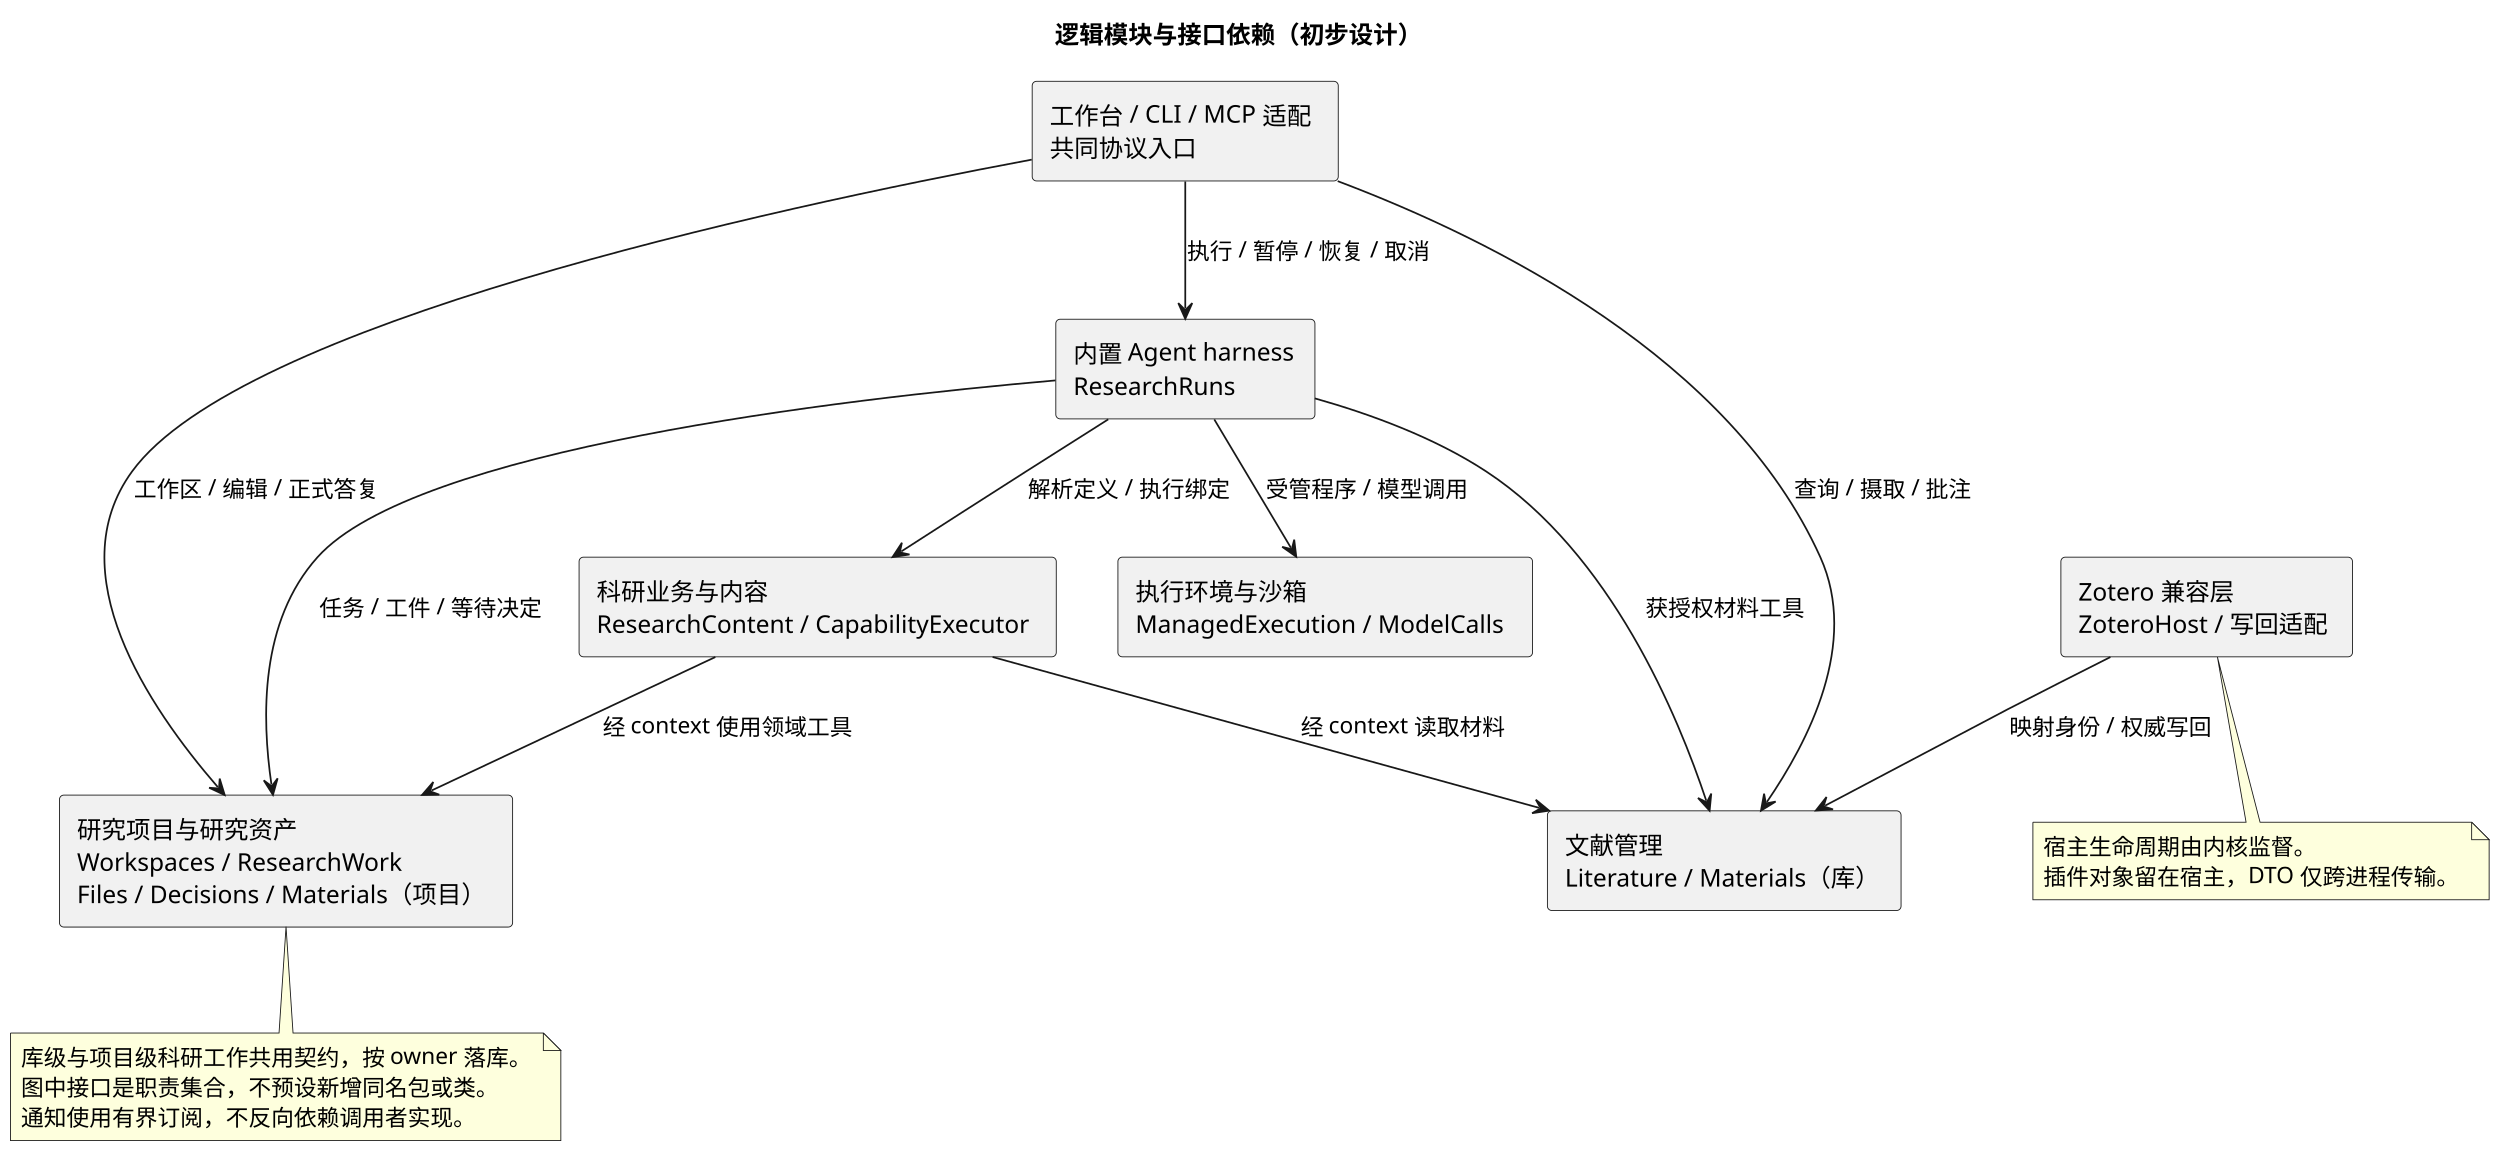
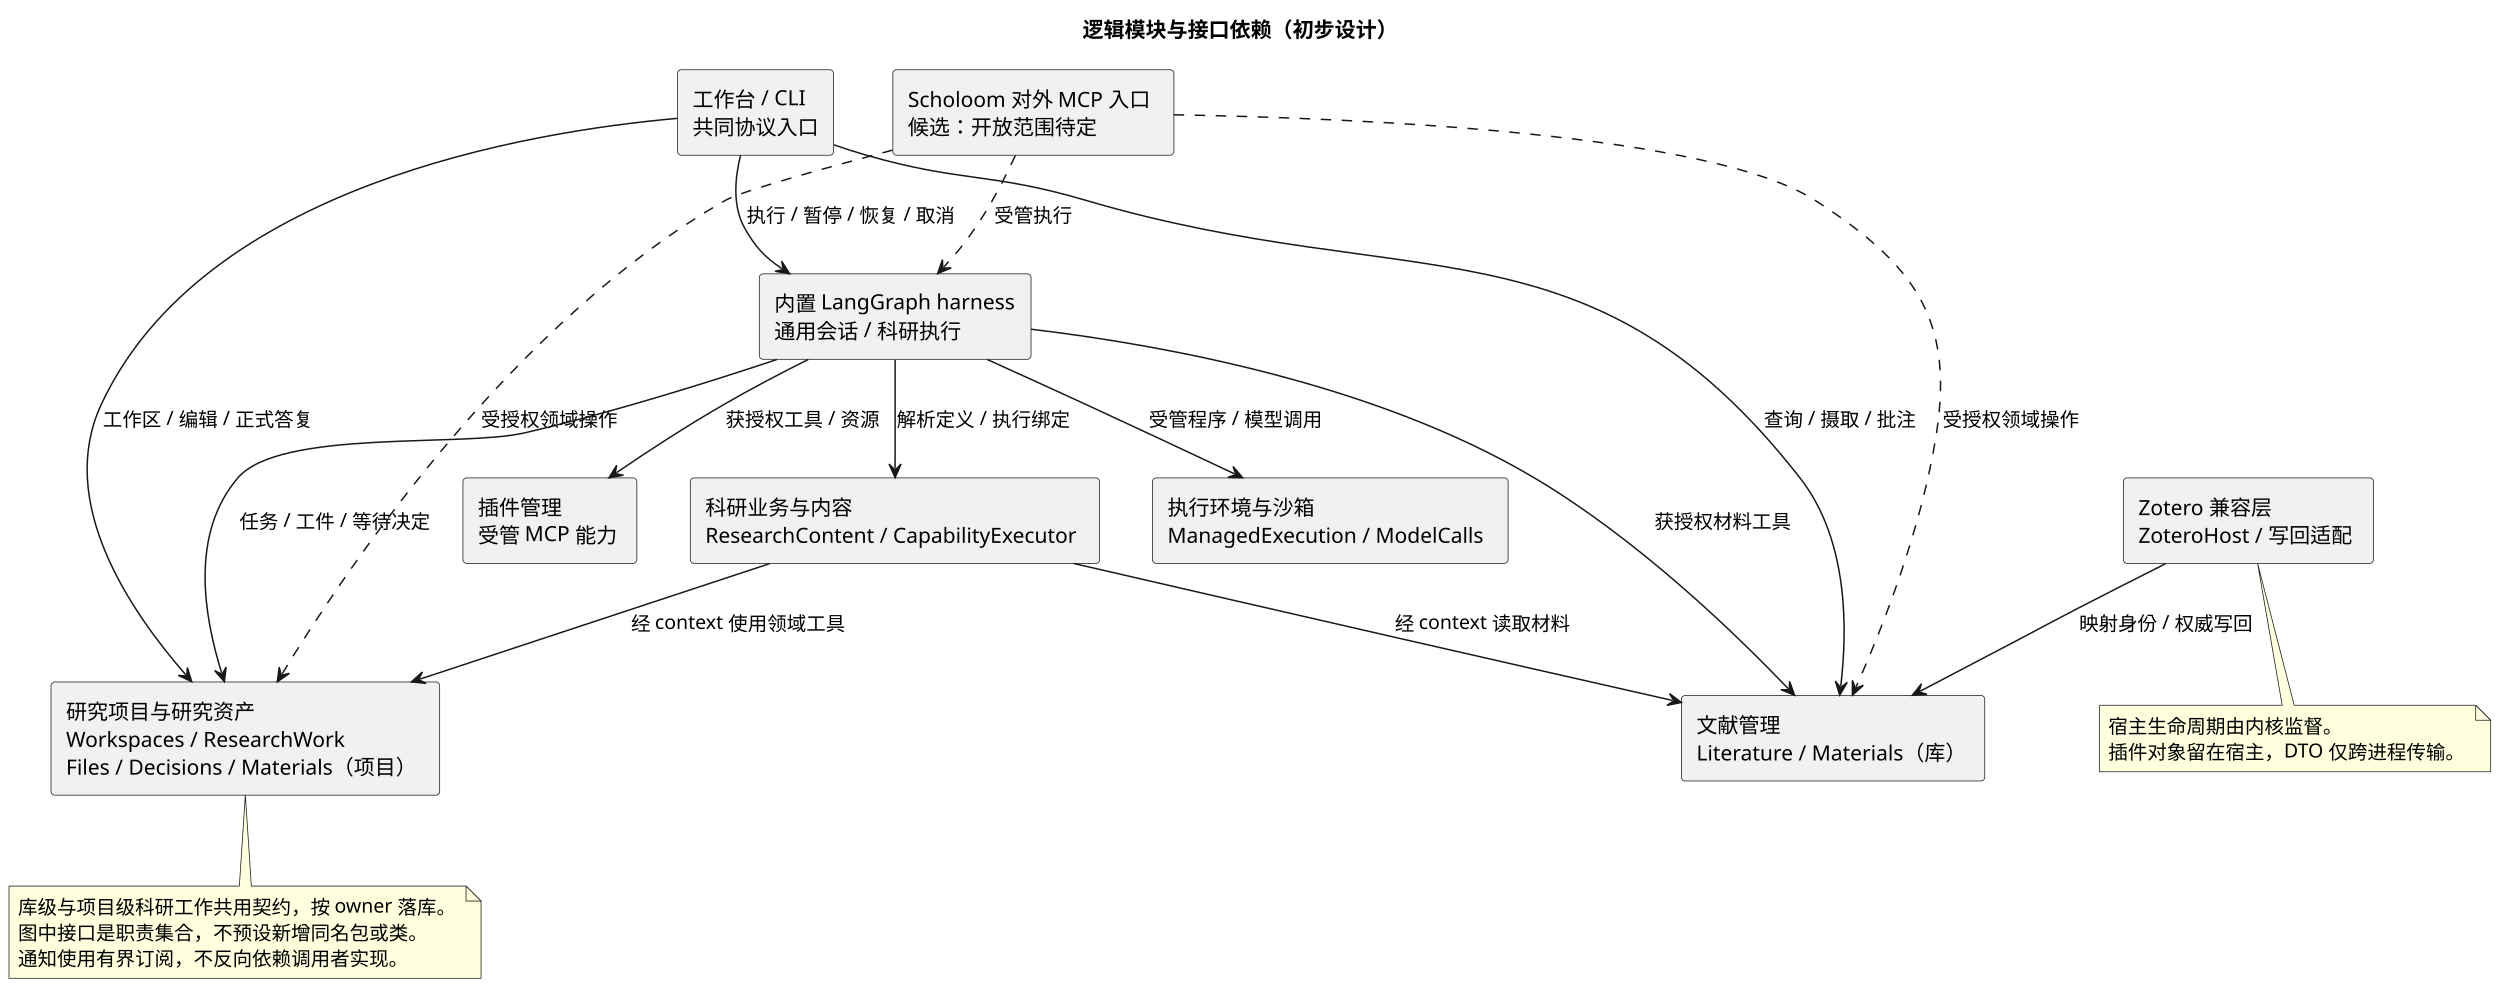
- <svg xmlns="http://www.w3.org/2000/svg" contentStyleType="text/css" data-diagram-type="DESCRIPTION" height="658px" preserveAspectRatio="none" style="width:1429px;height:658px;background:#FFFFFF;" version="1.1" viewBox="0 0 1429 658" width="1429px" zoomAndPan="magnify">
+ <svg xmlns="http://www.w3.org/2000/svg" contentStyleType="text/css" data-diagram-type="DESCRIPTION" height="658px" preserveAspectRatio="none" style="width:1666px;height:658px;background:#FFFFFF;" version="1.1" viewBox="0 0 1666 658" width="1666px" zoomAndPan="magnify">
  <defs />
  <g>
    <g class="title" data-source-line="1">
-       <text fill="#000000" font-family="Microsoft YaHei" font-size="14" font-weight="bold" lengthAdjust="spacing" textLength="210" x="602.898" y="24.814">逻辑模块与接口依赖（初步设计）</text>
+       <text fill="#000000" font-family="Microsoft YaHei" font-size="14" font-weight="bold" lengthAdjust="spacing" textLength="210" x="721.398" y="24.814">逻辑模块与接口依赖（初步设计）</text>
    </g>
    <g class="entity" data-qualified-name="Entry" data-source-line="6" id="ent0002">
-       <rect fill="#F1F1F1" height="56.955" rx="2.5" ry="2.5" style="stroke:#181818;stroke-width:0.5;" width="174.95" x="590" y="46.477" />
-       <text fill="#000000" font-family="Microsoft YaHei" font-size="14" lengthAdjust="spacing" textLength="154.95" x="600" y="71.291">工作台 / CLI / MCP 适配</text>
-       <text fill="#000000" font-family="Microsoft YaHei" font-size="14" lengthAdjust="spacing" textLength="84" x="600" y="89.769">共同协议入口</text>
+       <rect fill="#F1F1F1" height="56.955" rx="2.5" ry="2.5" style="stroke:#181818;stroke-width:0.5;" width="104" x="451.5" y="46.477" />
+       <text fill="#000000" font-family="Microsoft YaHei" font-size="14" lengthAdjust="spacing" textLength="76.932" x="461.5" y="71.291">工作台 / CLI</text>
+       <text fill="#000000" font-family="Microsoft YaHei" font-size="14" lengthAdjust="spacing" textLength="84" x="461.5" y="89.769">共同协议入口</text>
    </g>
-     <g class="entity" data-qualified-name="Literature" data-source-line="7" id="ent0003">
-       <rect fill="#F1F1F1" height="56.955" rx="2.5" ry="2.5" style="stroke:#181818;stroke-width:0.5;" width="202.144" x="884.5" y="463.478" />
-       <text fill="#000000" font-family="Microsoft YaHei" font-size="14" lengthAdjust="spacing" textLength="56" x="894.5" y="488.291">文献管理</text>
-       <text fill="#000000" font-family="Microsoft YaHei" font-size="14" lengthAdjust="spacing" textLength="182.144" x="894.5" y="506.769">Literature / Materials（库）</text>
+     <g class="entity" data-qualified-name="ExternalMCP" data-source-line="7" id="ent0003">
+       <rect fill="#F1F1F1" height="56.955" rx="2.5" ry="2.5" style="stroke:#181818;stroke-width:0.5;" width="187.303" x="595" y="46.477" />
+       <text fill="#000000" font-family="Microsoft YaHei" font-size="14" lengthAdjust="spacing" textLength="167.303" x="605" y="71.291">Scholoom 对外 MCP 入口</text>
+       <text fill="#000000" font-family="Microsoft YaHei" font-size="14" lengthAdjust="spacing" textLength="126" x="605" y="89.769">候选：开放范围待定</text>
    </g>
-     <g class="entity" data-qualified-name="Work" data-source-line="8" id="ent0004">
+     <g class="entity" data-qualified-name="Literature" data-source-line="8" id="ent0004">
+       <rect fill="#F1F1F1" height="56.955" rx="2.5" ry="2.5" style="stroke:#181818;stroke-width:0.5;" width="202.144" x="1120.5" y="463.478" />
+       <text fill="#000000" font-family="Microsoft YaHei" font-size="14" lengthAdjust="spacing" textLength="56" x="1130.5" y="488.291">文献管理</text>
+       <text fill="#000000" font-family="Microsoft YaHei" font-size="14" lengthAdjust="spacing" textLength="182.144" x="1130.5" y="506.769">Literature / Materials（库）</text>
+     </g>
+     <g class="entity" data-qualified-name="Work" data-source-line="9" id="ent0005">
      <rect fill="#F1F1F1" height="75.433" rx="2.5" ry="2.5" style="stroke:#181818;stroke-width:0.5;" width="259.005" x="34" y="454.478" />
      <text fill="#000000" font-family="Microsoft YaHei" font-size="14" lengthAdjust="spacing" textLength="126" x="44" y="479.291">研究项目与研究资产</text>
      <text fill="#000000" font-family="Microsoft YaHei" font-size="14" lengthAdjust="spacing" textLength="191.331" x="44" y="497.769">Workspaces / ResearchWork</text>
      <text fill="#000000" font-family="Microsoft YaHei" font-size="14" lengthAdjust="spacing" textLength="239.005" x="44" y="516.246">Files / Decisions / Materials（项目）</text>
    </g>
-     <g class="entity" data-qualified-name="Harness" data-source-line="9" id="ent0005">
-       <rect fill="#F1F1F1" height="56.955" rx="2.5" ry="2.5" style="stroke:#181818;stroke-width:0.5;" width="148.112" x="603.5" y="182.477" />
-       <text fill="#000000" font-family="Microsoft YaHei" font-size="14" lengthAdjust="spacing" textLength="128.112" x="613.5" y="207.291">内置 Agent harness</text>
-       <text fill="#000000" font-family="Microsoft YaHei" font-size="14" lengthAdjust="spacing" textLength="93.106" x="613.5" y="225.769">ResearchRuns</text>
+     <g class="entity" data-qualified-name="Harness" data-source-line="10" id="ent0006">
+       <rect fill="#F1F1F1" height="56.955" rx="2.5" ry="2.5" style="stroke:#181818;stroke-width:0.5;" width="181.082" x="506" y="182.477" />
+       <text fill="#000000" font-family="Microsoft YaHei" font-size="14" lengthAdjust="spacing" textLength="161.082" x="516" y="207.291">内置 LangGraph harness</text>
+       <text fill="#000000" font-family="Microsoft YaHei" font-size="14" lengthAdjust="spacing" textLength="126.267" x="516" y="225.769">通用会话 / 科研执行</text>
    </g>
-     <g class="entity" data-qualified-name="Content" data-source-line="10" id="ent0006">
-       <rect fill="#F1F1F1" height="56.955" rx="2.5" ry="2.5" style="stroke:#181818;stroke-width:0.5;" width="272.766" x="331" y="318.478" />
-       <text fill="#000000" font-family="Microsoft YaHei" font-size="14" lengthAdjust="spacing" textLength="98" x="341" y="343.291">科研业务与内容</text>
-       <text fill="#000000" font-family="Microsoft YaHei" font-size="14" lengthAdjust="spacing" textLength="252.766" x="341" y="361.769">ResearchContent / CapabilityExecutor</text>
+     <g class="entity" data-qualified-name="PluginManager" data-source-line="11" id="ent0007">
+       <rect fill="#F1F1F1" height="56.955" rx="2.5" ry="2.5" style="stroke:#181818;stroke-width:0.5;" width="115.894" x="308.5" y="318.478" />
+       <text fill="#000000" font-family="Microsoft YaHei" font-size="14" lengthAdjust="spacing" textLength="56" x="318.5" y="343.291">插件管理</text>
+       <text fill="#000000" font-family="Microsoft YaHei" font-size="14" lengthAdjust="spacing" textLength="95.894" x="318.5" y="361.769">受管 MCP 能力</text>
    </g>
-     <g class="entity" data-qualified-name="Runtime" data-source-line="11" id="ent0007">
-       <rect fill="#F1F1F1" height="56.955" rx="2.5" ry="2.5" style="stroke:#181818;stroke-width:0.5;" width="236.993" x="639" y="318.478" />
-       <text fill="#000000" font-family="Microsoft YaHei" font-size="14" lengthAdjust="spacing" textLength="98" x="649" y="343.291">执行环境与沙箱</text>
-       <text fill="#000000" font-family="Microsoft YaHei" font-size="14" lengthAdjust="spacing" textLength="216.993" x="649" y="361.769">ManagedExecution / ModelCalls</text>
+     <g class="entity" data-qualified-name="Content" data-source-line="12" id="ent0008">
+       <rect fill="#F1F1F1" height="56.955" rx="2.5" ry="2.5" style="stroke:#181818;stroke-width:0.5;" width="272.766" x="460" y="318.478" />
+       <text fill="#000000" font-family="Microsoft YaHei" font-size="14" lengthAdjust="spacing" textLength="98" x="470" y="343.291">科研业务与内容</text>
+       <text fill="#000000" font-family="Microsoft YaHei" font-size="14" lengthAdjust="spacing" textLength="252.766" x="470" y="361.769">ResearchContent / CapabilityExecutor</text>
    </g>
-     <g class="entity" data-qualified-name="Host" data-source-line="12" id="ent0008">
-       <rect fill="#F1F1F1" height="56.955" rx="2.5" ry="2.5" style="stroke:#181818;stroke-width:0.5;" width="166.679" x="1178" y="318.478" />
-       <text fill="#000000" font-family="Microsoft YaHei" font-size="14" lengthAdjust="spacing" textLength="91.13" x="1188" y="343.291">Zotero 兼容层</text>
-       <text fill="#000000" font-family="Microsoft YaHei" font-size="14" lengthAdjust="spacing" textLength="146.679" x="1188" y="361.769">ZoteroHost / 写回适配</text>
+     <g class="entity" data-qualified-name="Runtime" data-source-line="13" id="ent0009">
+       <rect fill="#F1F1F1" height="56.955" rx="2.5" ry="2.5" style="stroke:#181818;stroke-width:0.5;" width="236.993" x="768" y="318.478" />
+       <text fill="#000000" font-family="Microsoft YaHei" font-size="14" lengthAdjust="spacing" textLength="98" x="778" y="343.291">执行环境与沙箱</text>
+       <text fill="#000000" font-family="Microsoft YaHei" font-size="14" lengthAdjust="spacing" textLength="216.993" x="778" y="361.769">ManagedExecution / ModelCalls</text>
    </g>
-     <g class="entity" data-qualified-name="GMN19" data-source-line="24" id="ent0020">
-       <path d="M1162,469.978 L1162,514.293 A0,0 0 0 0 1162,514.293 L1422.795,514.293 A0,0 0 0 0 1422.795,514.293 L1422.795,479.978 L1412.795,469.978 L1291.85,469.978 L1267.48,375.548 L1283.85,469.978 L1162,469.978 A0,0 0 0 0 1162,469.978" fill="#FEFFDD" style="stroke:#181818;stroke-width:0.5;" />
-       <path d="M1412.795,469.978 L1412.795,479.978 L1422.795,479.978 L1412.795,469.978" fill="#FEFFDD" style="stroke:#181818;stroke-width:0.5;" />
-       <text fill="#000000" font-family="Microsoft YaHei" font-size="13" lengthAdjust="spacing" textLength="156" x="1168" y="488.733">宿主生命周期由内核监督。</text>
-       <text fill="#000000" font-family="Microsoft YaHei" font-size="13" lengthAdjust="spacing" textLength="239.795" x="1168" y="505.891">插件对象留在宿主，DTO 仅跨进程传输。</text>
+     <g class="entity" data-qualified-name="Host" data-source-line="14" id="ent0010">
+       <rect fill="#F1F1F1" height="56.955" rx="2.5" ry="2.5" style="stroke:#181818;stroke-width:0.5;" width="166.679" x="1415" y="318.478" />
+       <text fill="#000000" font-family="Microsoft YaHei" font-size="14" lengthAdjust="spacing" textLength="91.13" x="1425" y="343.291">Zotero 兼容层</text>
+       <text fill="#000000" font-family="Microsoft YaHei" font-size="14" lengthAdjust="spacing" textLength="146.679" x="1425" y="361.769">ZoteroHost / 写回适配</text>
    </g>
-     <g class="entity" data-qualified-name="GMN22" data-source-line="28" id="ent0023">
+     <g class="entity" data-qualified-name="GMN25" data-source-line="30" id="ent0026">
+       <path d="M1399,469.978 L1399,514.293 A0,0 0 0 0 1399,514.293 L1659.795,514.293 A0,0 0 0 0 1659.795,514.293 L1659.795,479.978 L1649.795,469.978 L1528.85,469.978 L1504.48,375.548 L1520.85,469.978 L1399,469.978 A0,0 0 0 0 1399,469.978" fill="#FEFFDD" style="stroke:#181818;stroke-width:0.5;" />
+       <path d="M1649.795,469.978 L1649.795,479.978 L1659.795,479.978 L1649.795,469.978" fill="#FEFFDD" style="stroke:#181818;stroke-width:0.5;" />
+       <text fill="#000000" font-family="Microsoft YaHei" font-size="13" lengthAdjust="spacing" textLength="156" x="1405" y="488.733">宿主生命周期由内核监督。</text>
+       <text fill="#000000" font-family="Microsoft YaHei" font-size="13" lengthAdjust="spacing" textLength="239.795" x="1405" y="505.891">插件对象留在宿主，DTO 仅跨进程传输。</text>
+     </g>
+     <g class="entity" data-qualified-name="GMN28" data-source-line="34" id="ent0029">
      <path d="M6,590.477 L6,651.951 A0,0 0 0 0 6,651.951 L320.573,651.951 A0,0 0 0 0 320.573,651.951 L320.573,600.477 L310.573,590.477 L167.5,590.477 L163.5,529.707 L159.5,590.477 L6,590.477 A0,0 0 0 0 6,590.477" fill="#FEFFDD" style="stroke:#181818;stroke-width:0.5;" />
      <path d="M310.573,590.477 L310.573,600.477 L320.573,600.477 L310.573,590.477" fill="#FEFFDD" style="stroke:#181818;stroke-width:0.5;" />
      <text fill="#000000" font-family="Microsoft YaHei" font-size="13" lengthAdjust="spacing" textLength="293.573" x="12" y="609.233">库级与项目级科研工作共用契约，按 owner 落库。</text>
      <text fill="#000000" font-family="Microsoft YaHei" font-size="13" lengthAdjust="spacing" textLength="273" x="12" y="626.391">图中接口是职责集合，不预设新增同名包或类。</text>
      <text fill="#000000" font-family="Microsoft YaHei" font-size="13" lengthAdjust="spacing" textLength="260" x="12" y="643.548">通知使用有界订阅，不反向依赖调用者实现。</text>
    </g>
-     <g class="link" data-entity-1="ent0002" data-entity-2="ent0003" data-link-type="dependency" data-source-line="13" id="lnk9">
-       <path d="M764.62,103.537 C854.75,137.537 989.33,205.208 1040.5,318.478 C1062.76,367.748 1033.666,423.724 1009.956,458.414" fill="none" id="Entry-to-Literature" style="stroke:#181818;stroke-width:1;" />
-       <polygon fill="#181818" points="1006.57,463.368,1014.951,458.194,1009.391,459.24,1008.346,453.68,1006.57,463.368" style="stroke:#181818;stroke-width:1;" />
-       <text fill="#000000" font-family="Microsoft YaHei" font-size="13" lengthAdjust="spacing" textLength="104.495" x="1025.5" y="284.233">查询 / 摄取 / 批注</text>
+     <g class="link" data-entity-1="ent0002" data-entity-2="ent0004" data-link-type="dependency" data-source-line="15" id="lnk11">
+       <path d="M555.72,96.517 C562.98,99.037 570.39,101.438 577.5,103.478 C641.18,121.737 659.96,114.748 723.5,133.477 C941.21,197.657 1059.72,139.657 1199.5,318.478 C1232.22,360.337 1231.053,420.219 1226.683,457.279" fill="none" id="Entry-to-Literature" style="stroke:#181818;stroke-width:1;" />
+       <polygon fill="#181818" points="1225.98,463.238,1231.006,454.768,1226.565,458.272,1223.062,453.831,1225.98,463.238" style="stroke:#181818;stroke-width:1;" />
+       <text fill="#000000" font-family="Microsoft YaHei" font-size="13" lengthAdjust="spacing" textLength="104.495" x="1175.5" y="284.233">查询 / 摄取 / 批注</text>
    </g>
-     <g class="link" data-entity-1="ent0002" data-entity-2="ent0004" data-link-type="dependency" data-source-line="14" id="lnk10">
-       <path d="M589.74,91.237 C437.99,119.608 136.85,185.308 75.5,269.478 C33.33,327.327 84.413,403.601 124.523,449.931" fill="none" id="Entry-to-Work" style="stroke:#181818;stroke-width:1;" />
-       <polygon fill="#181818" points="128.45,454.467,125.583,445.045,125.177,450.687,119.535,450.281,128.45,454.467" style="stroke:#181818;stroke-width:1;" />
-       <text fill="#000000" font-family="Microsoft YaHei" font-size="13" lengthAdjust="spacing" textLength="143.495" x="76.5" y="284.233">工作区 / 编辑 / 正式答复</text>
+     <g class="link" data-entity-1="ent0002" data-entity-2="ent0005" data-link-type="dependency" data-source-line="16" id="lnk12">
+       <path d="M451.5,78.868 C351.32,87.728 135.47,123.677 67.5,269.478 C37.49,333.868 85.361,405.562 123.811,449.732" fill="none" id="Entry-to-Work" style="stroke:#181818;stroke-width:1;" />
+       <polygon fill="#181818" points="127.75,454.257,124.858,444.843,124.467,450.486,118.824,450.096,127.75,454.257" style="stroke:#181818;stroke-width:1;" />
+       <text fill="#000000" font-family="Microsoft YaHei" font-size="13" lengthAdjust="spacing" textLength="143.495" x="68.5" y="284.233">工作区 / 编辑 / 正式答复</text>
    </g>
-     <g class="link" data-entity-1="ent0002" data-entity-2="ent0005" data-link-type="dependency" data-source-line="15" id="lnk11">
-       <path d="M677.5,103.737 C677.5,126.737 677.5,153.257 677.5,176.248" fill="none" id="Entry-to-Harness" style="stroke:#181818;stroke-width:1;" />
-       <polygon fill="#181818" points="677.5,182.248,681.5,173.248,677.5,177.248,673.5,173.248,677.5,182.248" style="stroke:#181818;stroke-width:1;" />
-       <text fill="#000000" font-family="Microsoft YaHei" font-size="13" lengthAdjust="spacing" textLength="143.743" x="678.5" y="148.233">执行 / 暂停 / 恢复 / 取消</text>
+     <g class="link" data-entity-1="ent0002" data-entity-2="ent0006" data-link-type="dependency" data-source-line="17" id="lnk13">
+       <path d="M493.5,103.507 C489.67,118.877 488.02,137.817 496.5,152.477 C503.57,164.697 509.326,171.237 521.206,179.097" fill="none" id="Entry-to-Harness" style="stroke:#181818;stroke-width:1;" />
+       <polygon fill="#181818" points="526.21,182.407,520.911,174.106,522.04,179.649,516.497,180.778,526.21,182.407" style="stroke:#181818;stroke-width:1;" />
+       <text fill="#000000" font-family="Microsoft YaHei" font-size="13" lengthAdjust="spacing" textLength="143.743" x="497.5" y="148.233">执行 / 暂停 / 恢复 / 取消</text>
    </g>
-     <g class="link" data-entity-1="ent0005" data-entity-2="ent0006" data-link-type="dependency" data-source-line="16" id="lnk12">
-       <path d="M633.48,239.688 C618.55,249.118 601.79,259.738 586.5,269.478 C561.13,285.647 537.834,300.608 515.174,315.208" fill="none" id="Harness-to-Content" style="stroke:#181818;stroke-width:1;" />
-       <polygon fill="#181818" points="510.13,318.457,519.862,316.945,514.333,315.749,515.529,310.221,510.13,318.457" style="stroke:#181818;stroke-width:1;" />
-       <text fill="#000000" font-family="Microsoft YaHei" font-size="13" lengthAdjust="spacing" textLength="117.248" x="587.5" y="284.233">解析定义 / 执行绑定</text>
+     <g class="link" data-entity-1="ent0003" data-entity-2="ent0004" data-link-type="dependency" data-source-line="18" id="lnk14">
+       <path d="M782.14,76.478 C912.62,78.808 1140.87,89.317 1209.5,133.477 C1274.86,175.537 1302.35,211.657 1290.5,288.478 C1280.5,353.267 1253.931,419.496 1236.881,457.786" fill="none" id="ExternalMCP-to-Literature" style="stroke:#181818;stroke-width:1;stroke-dasharray:7,7;" />
+       <polygon fill="#181818" points="1234.44,463.267,1241.755,456.673,1236.474,458.7,1234.447,453.419,1234.44,463.267" style="stroke:#181818;stroke-width:1;" />
+       <text fill="#000000" font-family="Microsoft YaHei" font-size="13" lengthAdjust="spacing" textLength="91" x="1294.5" y="284.233">受授权领域操作</text>
    </g>
-     <g class="link" data-entity-1="ent0005" data-entity-2="ent0004" data-link-type="dependency" data-source-line="17" id="lnk13">
-       <path d="M603.31,217.447 C479.02,228.238 236.88,256.798 181.5,318.478 C148.51,355.217 149.538,409.74 155.158,448.45" fill="none" id="Harness-to-Work" style="stroke:#181818;stroke-width:1;" />
-       <polygon fill="#181818" points="156.02,454.387,158.685,444.906,155.302,449.439,150.768,446.056,156.02,454.387" style="stroke:#181818;stroke-width:1;" />
-       <text fill="#000000" font-family="Microsoft YaHei" font-size="13" lengthAdjust="spacing" textLength="130.495" x="182.5" y="352.233">任务 / 工件 / 等待决定</text>
+     <g class="link" data-entity-1="ent0003" data-entity-2="ent0005" data-link-type="dependency" data-source-line="19" id="lnk15">
+       <path d="M594.84,100.028 C545.82,113.007 493.85,127.567 483.5,133.477 C341.9,214.338 232.872,375.444 187.922,449.204" fill="none" id="ExternalMCP-to-Work" style="stroke:#181818;stroke-width:1;stroke-dasharray:7,7;" />
+       <polygon fill="#181818" points="184.8,454.327,192.899,448.724,187.402,450.058,186.068,444.561,184.8,454.327" style="stroke:#181818;stroke-width:1;" />
+       <text fill="#000000" font-family="Microsoft YaHei" font-size="13" lengthAdjust="spacing" textLength="91" x="320.5" y="284.233">受授权领域操作</text>
    </g>
-     <g class="link" data-entity-1="ent0005" data-entity-2="ent0003" data-link-type="dependency" data-source-line="18" id="lnk14">
-       <path d="M751.56,227.718 C783.41,236.697 820.02,250.127 849.5,269.478 C920.99,316.397 959.264,409.535 975.314,457.715" fill="none" id="Harness-to-Literature" style="stroke:#181818;stroke-width:1;" />
-       <polygon fill="#181818" points="977.21,463.408,978.16,453.605,975.63,458.664,970.571,456.133,977.21,463.408" style="stroke:#181818;stroke-width:1;" />
-       <text fill="#000000" font-family="Microsoft YaHei" font-size="13" lengthAdjust="spacing" textLength="91" x="940.5" y="352.233">获授权材料工具</text>
+     <g class="link" data-entity-1="ent0003" data-entity-2="ent0006" data-link-type="dependency" data-source-line="20" id="lnk16">
+       <path d="M676.68,103.558 C669.69,118.588 660.15,137.188 649.5,152.477 C642.29,162.838 637.418,168.875 628.928,177.955" fill="none" id="ExternalMCP-to-Harness" style="stroke:#181818;stroke-width:1;stroke-dasharray:7,7;" />
+       <polygon fill="#181818" points="624.83,182.338,633.899,178.495,628.245,178.685,628.055,173.032,624.83,182.338" style="stroke:#181818;stroke-width:1;" />
+       <text fill="#000000" font-family="Microsoft YaHei" font-size="13" lengthAdjust="spacing" textLength="52" x="662.5" y="148.233">受管执行</text>
    </g>
-     <g class="link" data-entity-1="ent0005" data-entity-2="ent0007" data-link-type="dependency" data-source-line="19" id="lnk15">
-       <path d="M694.08,239.738 C707.81,262.738 724.144,290.106 737.874,313.096" fill="none" id="Harness-to-Runtime" style="stroke:#181818;stroke-width:1;" />
-       <polygon fill="#181818" points="740.95,318.248,739.769,308.47,738.386,313.955,732.901,312.572,740.95,318.248" style="stroke:#181818;stroke-width:1;" />
-       <text fill="#000000" font-family="Microsoft YaHei" font-size="13" lengthAdjust="spacing" textLength="117.248" x="723.5" y="284.233">受管程序 / 模型调用</text>
+     <g class="link" data-entity-1="ent0006" data-entity-2="ent0007" data-link-type="dependency" data-source-line="21" id="lnk17">
+       <path d="M538.69,239.507 C520.47,248.618 500.43,259.087 482.5,269.478 C456.3,284.658 432.866,299.956 410.736,315.056" fill="none" id="Harness-to-PluginManager" style="stroke:#181818;stroke-width:1;" />
+       <polygon fill="#181818" points="405.78,318.438,415.469,316.669,409.91,315.619,410.96,310.061,405.78,318.438" style="stroke:#181818;stroke-width:1;" />
+       <text fill="#000000" font-family="Microsoft YaHei" font-size="13" lengthAdjust="spacing" textLength="104.248" x="483.5" y="284.233">获授权工具 / 资源</text>
    </g>
-     <g class="link" data-entity-1="ent0006" data-entity-2="ent0004" data-link-type="dependency" data-source-line="20" id="lnk16">
-       <path d="M408.89,375.548 C361.18,397.988 298.859,427.303 246.639,451.873" fill="none" id="Content-to-Work" style="stroke:#181818;stroke-width:1;" />
-       <polygon fill="#181818" points="241.21,454.428,251.057,454.215,245.734,452.299,247.651,446.976,241.21,454.428" style="stroke:#181818;stroke-width:1;" />
-       <text fill="#000000" font-family="Microsoft YaHei" font-size="13" lengthAdjust="spacing" textLength="145.139" x="344.5" y="420.233">经 context 使用领域工具</text>
+     <g class="link" data-entity-1="ent0006" data-entity-2="ent0008" data-link-type="dependency" data-source-line="22" id="lnk18">
+       <path d="M596.5,239.738 C596.5,262.738 596.5,289.257 596.5,312.248" fill="none" id="Harness-to-Content" style="stroke:#181818;stroke-width:1;" />
+       <polygon fill="#181818" points="596.5,318.248,600.5,309.248,596.5,313.248,592.5,309.248,596.5,318.248" style="stroke:#181818;stroke-width:1;" />
+       <text fill="#000000" font-family="Microsoft YaHei" font-size="13" lengthAdjust="spacing" textLength="117.248" x="597.5" y="284.233">解析定义 / 执行绑定</text>
    </g>
-     <g class="link" data-entity-1="ent0006" data-entity-2="ent0003" data-link-type="dependency" data-source-line="21" id="lnk17">
-       <path d="M567.38,375.548 C658.95,400.827 788.086,436.481 879.706,461.771" fill="none" id="Content-to-Literature" style="stroke:#181818;stroke-width:1;" />
-       <polygon fill="#181818" points="885.49,463.368,877.879,457.117,880.67,462.037,875.75,464.829,885.49,463.368" style="stroke:#181818;stroke-width:1;" />
-       <text fill="#000000" font-family="Microsoft YaHei" font-size="13" lengthAdjust="spacing" textLength="119.139" x="743.5" y="420.233">经 context 读取材料</text>
+     <g class="link" data-entity-1="ent0006" data-entity-2="ent0005" data-link-type="dependency" data-source-line="23" id="lnk19">
+       <path d="M517.76,239.558 C469.64,255.607 406.57,275.228 349.5,288.478 C307.65,298.188 186.42,285.827 158.5,318.478 C126.66,355.707 135.744,410.019 147.754,448.539" fill="none" id="Harness-to-Work" style="stroke:#181818;stroke-width:1;" />
+       <polygon fill="#181818" points="149.54,454.267,150.68,444.485,148.052,449.494,143.042,446.866,149.54,454.267" style="stroke:#181818;stroke-width:1;" />
+       <text fill="#000000" font-family="Microsoft YaHei" font-size="13" lengthAdjust="spacing" textLength="130.495" x="159.5" y="352.233">任务 / 工件 / 等待决定</text>
    </g>
-     <g class="link" data-entity-1="ent0008" data-entity-2="ent0003" data-link-type="dependency" data-source-line="22" id="lnk18">
-       <path d="M1206.31,375.558 C1187.6,384.978 1166.61,395.618 1147.5,405.478 C1146.1,406.197 1090.026,435.796 1043.236,460.497" fill="none" id="Host-to-Literature" style="stroke:#181818;stroke-width:1;" />
-       <polygon fill="#181818" points="1037.93,463.298,1047.756,462.633,1042.352,460.963,1044.022,455.559,1037.93,463.298" style="stroke:#181818;stroke-width:1;" />
-       <text fill="#000000" font-family="Microsoft YaHei" font-size="13" lengthAdjust="spacing" textLength="117.248" x="1148.5" y="420.233">映射身份 / 权威写回</text>
+     <g class="link" data-entity-1="ent0006" data-entity-2="ent0004" data-link-type="dependency" data-source-line="24" id="lnk20">
+       <path d="M687.05,219.387 C777.44,230.148 917.63,256.178 1022.5,318.478 C1091.88,359.697 1156.026,421.748 1191.766,458.998" fill="none" id="Harness-to-Literature" style="stroke:#181818;stroke-width:1;" />
+       <polygon fill="#181818" points="1195.92,463.327,1192.575,454.064,1192.458,459.72,1186.803,459.603,1195.92,463.327" style="stroke:#181818;stroke-width:1;" />
+       <text fill="#000000" font-family="Microsoft YaHei" font-size="13" lengthAdjust="spacing" textLength="91" x="1102.5" y="352.233">获授权材料工具</text>
+     </g>
+     <g class="link" data-entity-1="ent0006" data-entity-2="ent0009" data-link-type="dependency" data-source-line="25" id="lnk21">
+       <path d="M657.94,239.597 C678.78,249.018 702.18,259.647 723.5,269.478 C758.28,285.507 791.663,301.159 822.693,315.789" fill="none" id="Harness-to-Runtime" style="stroke:#181818;stroke-width:1;" />
+       <polygon fill="#181818" points="828.12,318.348,821.685,310.891,823.597,316.215,818.274,318.127,828.12,318.348" style="stroke:#181818;stroke-width:1;" />
+       <text fill="#000000" font-family="Microsoft YaHei" font-size="13" lengthAdjust="spacing" textLength="117.248" x="765.5" y="284.233">受管程序 / 模型调用</text>
+     </g>
+     <g class="link" data-entity-1="ent0008" data-entity-2="ent0005" data-link-type="dependency" data-source-line="26" id="lnk22">
+       <path d="M513.01,375.548 C445.06,397.988 354.267,427.976 279.877,452.546" fill="none" id="Content-to-Work" style="stroke:#181818;stroke-width:1;" />
+       <polygon fill="#181818" points="274.18,454.428,283.98,455.403,278.928,452.859,281.471,447.807,274.18,454.428" style="stroke:#181818;stroke-width:1;" />
+       <text fill="#000000" font-family="Microsoft YaHei" font-size="13" lengthAdjust="spacing" textLength="145.139" x="420.5" y="420.233">经 context 使用领域工具</text>
+     </g>
+     <g class="link" data-entity-1="ent0008" data-entity-2="ent0004" data-link-type="dependency" data-source-line="27" id="lnk23">
+       <path d="M715.57,375.517 C778.81,390.118 857.87,408.327 928.5,424.478 C992.32,439.067 1058.128,454.012 1114.608,466.802" fill="none" id="Content-to-Literature" style="stroke:#181818;stroke-width:1;" />
+       <polygon fill="#181818" points="1120.46,468.127,1112.566,462.239,1115.583,467.023,1110.799,470.041,1120.46,468.127" style="stroke:#181818;stroke-width:1;" />
+       <text fill="#000000" font-family="Microsoft YaHei" font-size="13" lengthAdjust="spacing" textLength="119.139" x="929.5" y="420.233">经 context 读取材料</text>
+     </g>
+     <g class="link" data-entity-1="ent0010" data-entity-2="ent0004" data-link-type="dependency" data-source-line="28" id="lnk24">
+       <path d="M1443.31,375.558 C1424.6,384.978 1403.61,395.618 1384.5,405.478 C1368.42,413.777 1364.51,416.058 1348.5,424.478 C1324.16,437.277 1302.486,448.636 1279.666,460.576" fill="none" id="Host-to-Literature" style="stroke:#181818;stroke-width:1;" />
+       <polygon fill="#181818" points="1274.35,463.358,1284.179,462.729,1278.78,461.039,1280.47,455.641,1274.35,463.358" style="stroke:#181818;stroke-width:1;" />
+       <text fill="#000000" font-family="Microsoft YaHei" font-size="13" lengthAdjust="spacing" textLength="117.248" x="1385.5" y="420.233">映射身份 / 权威写回</text>
    </g>
  </g>
</svg>
